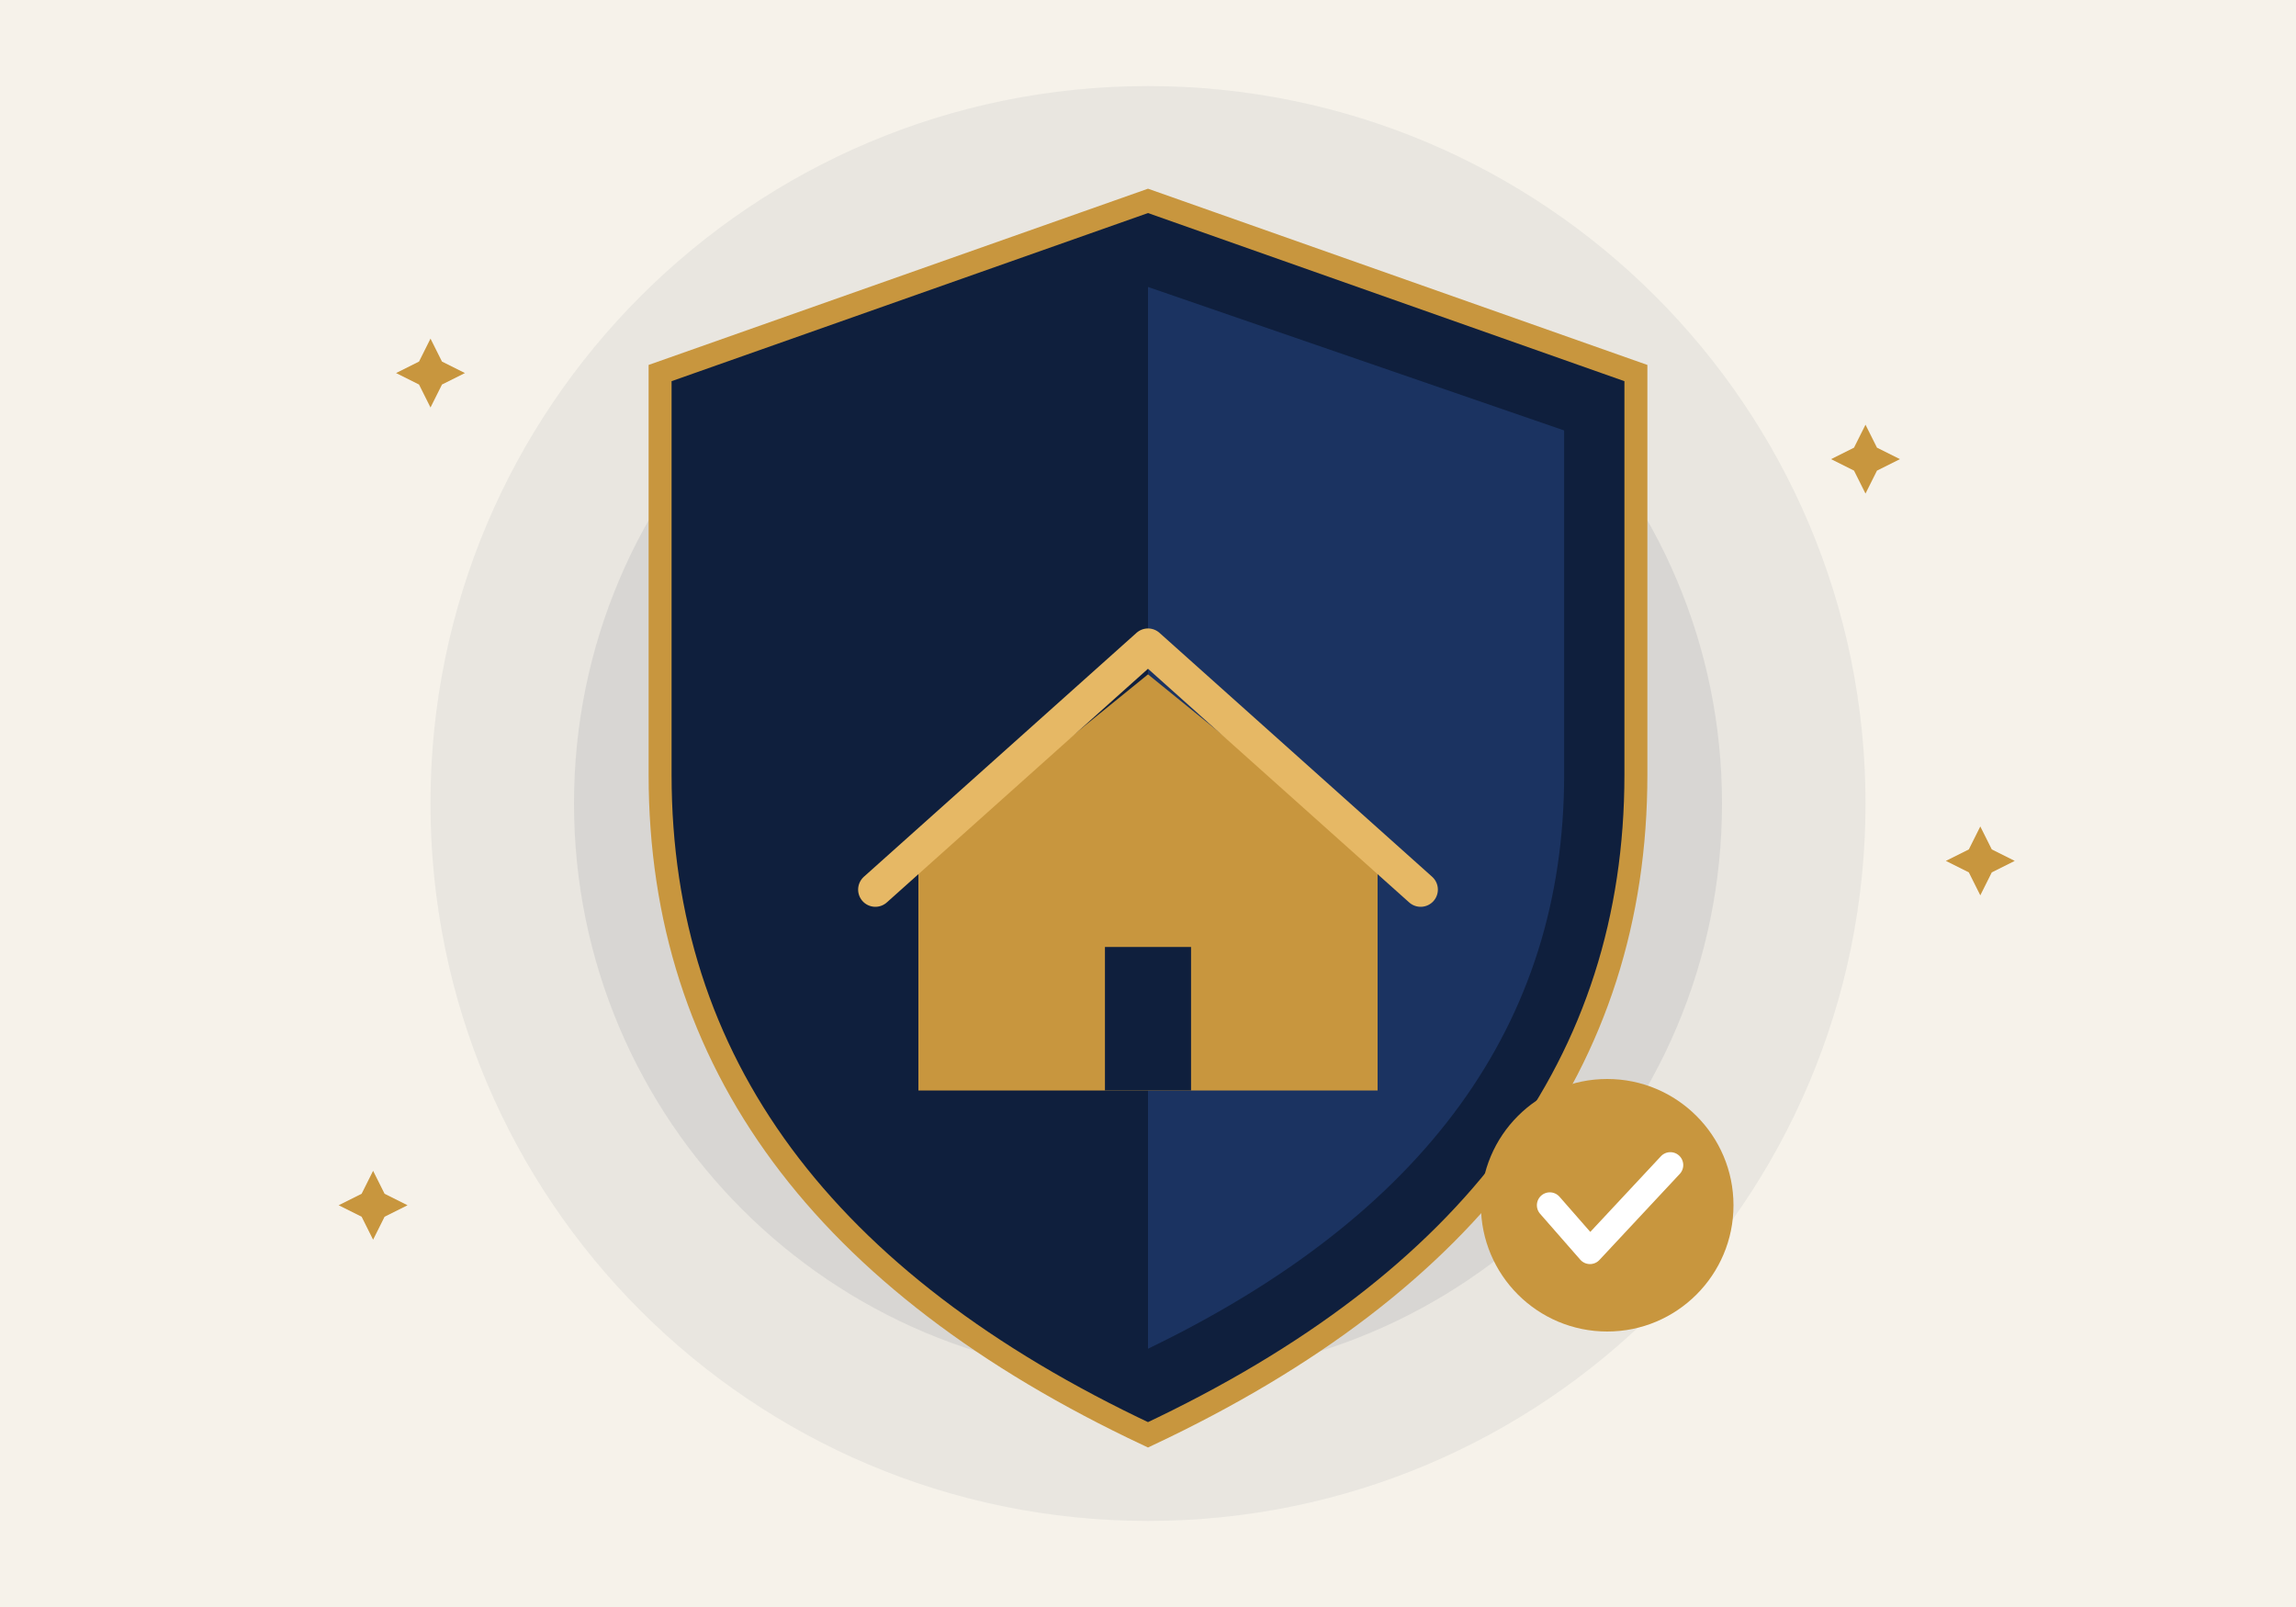
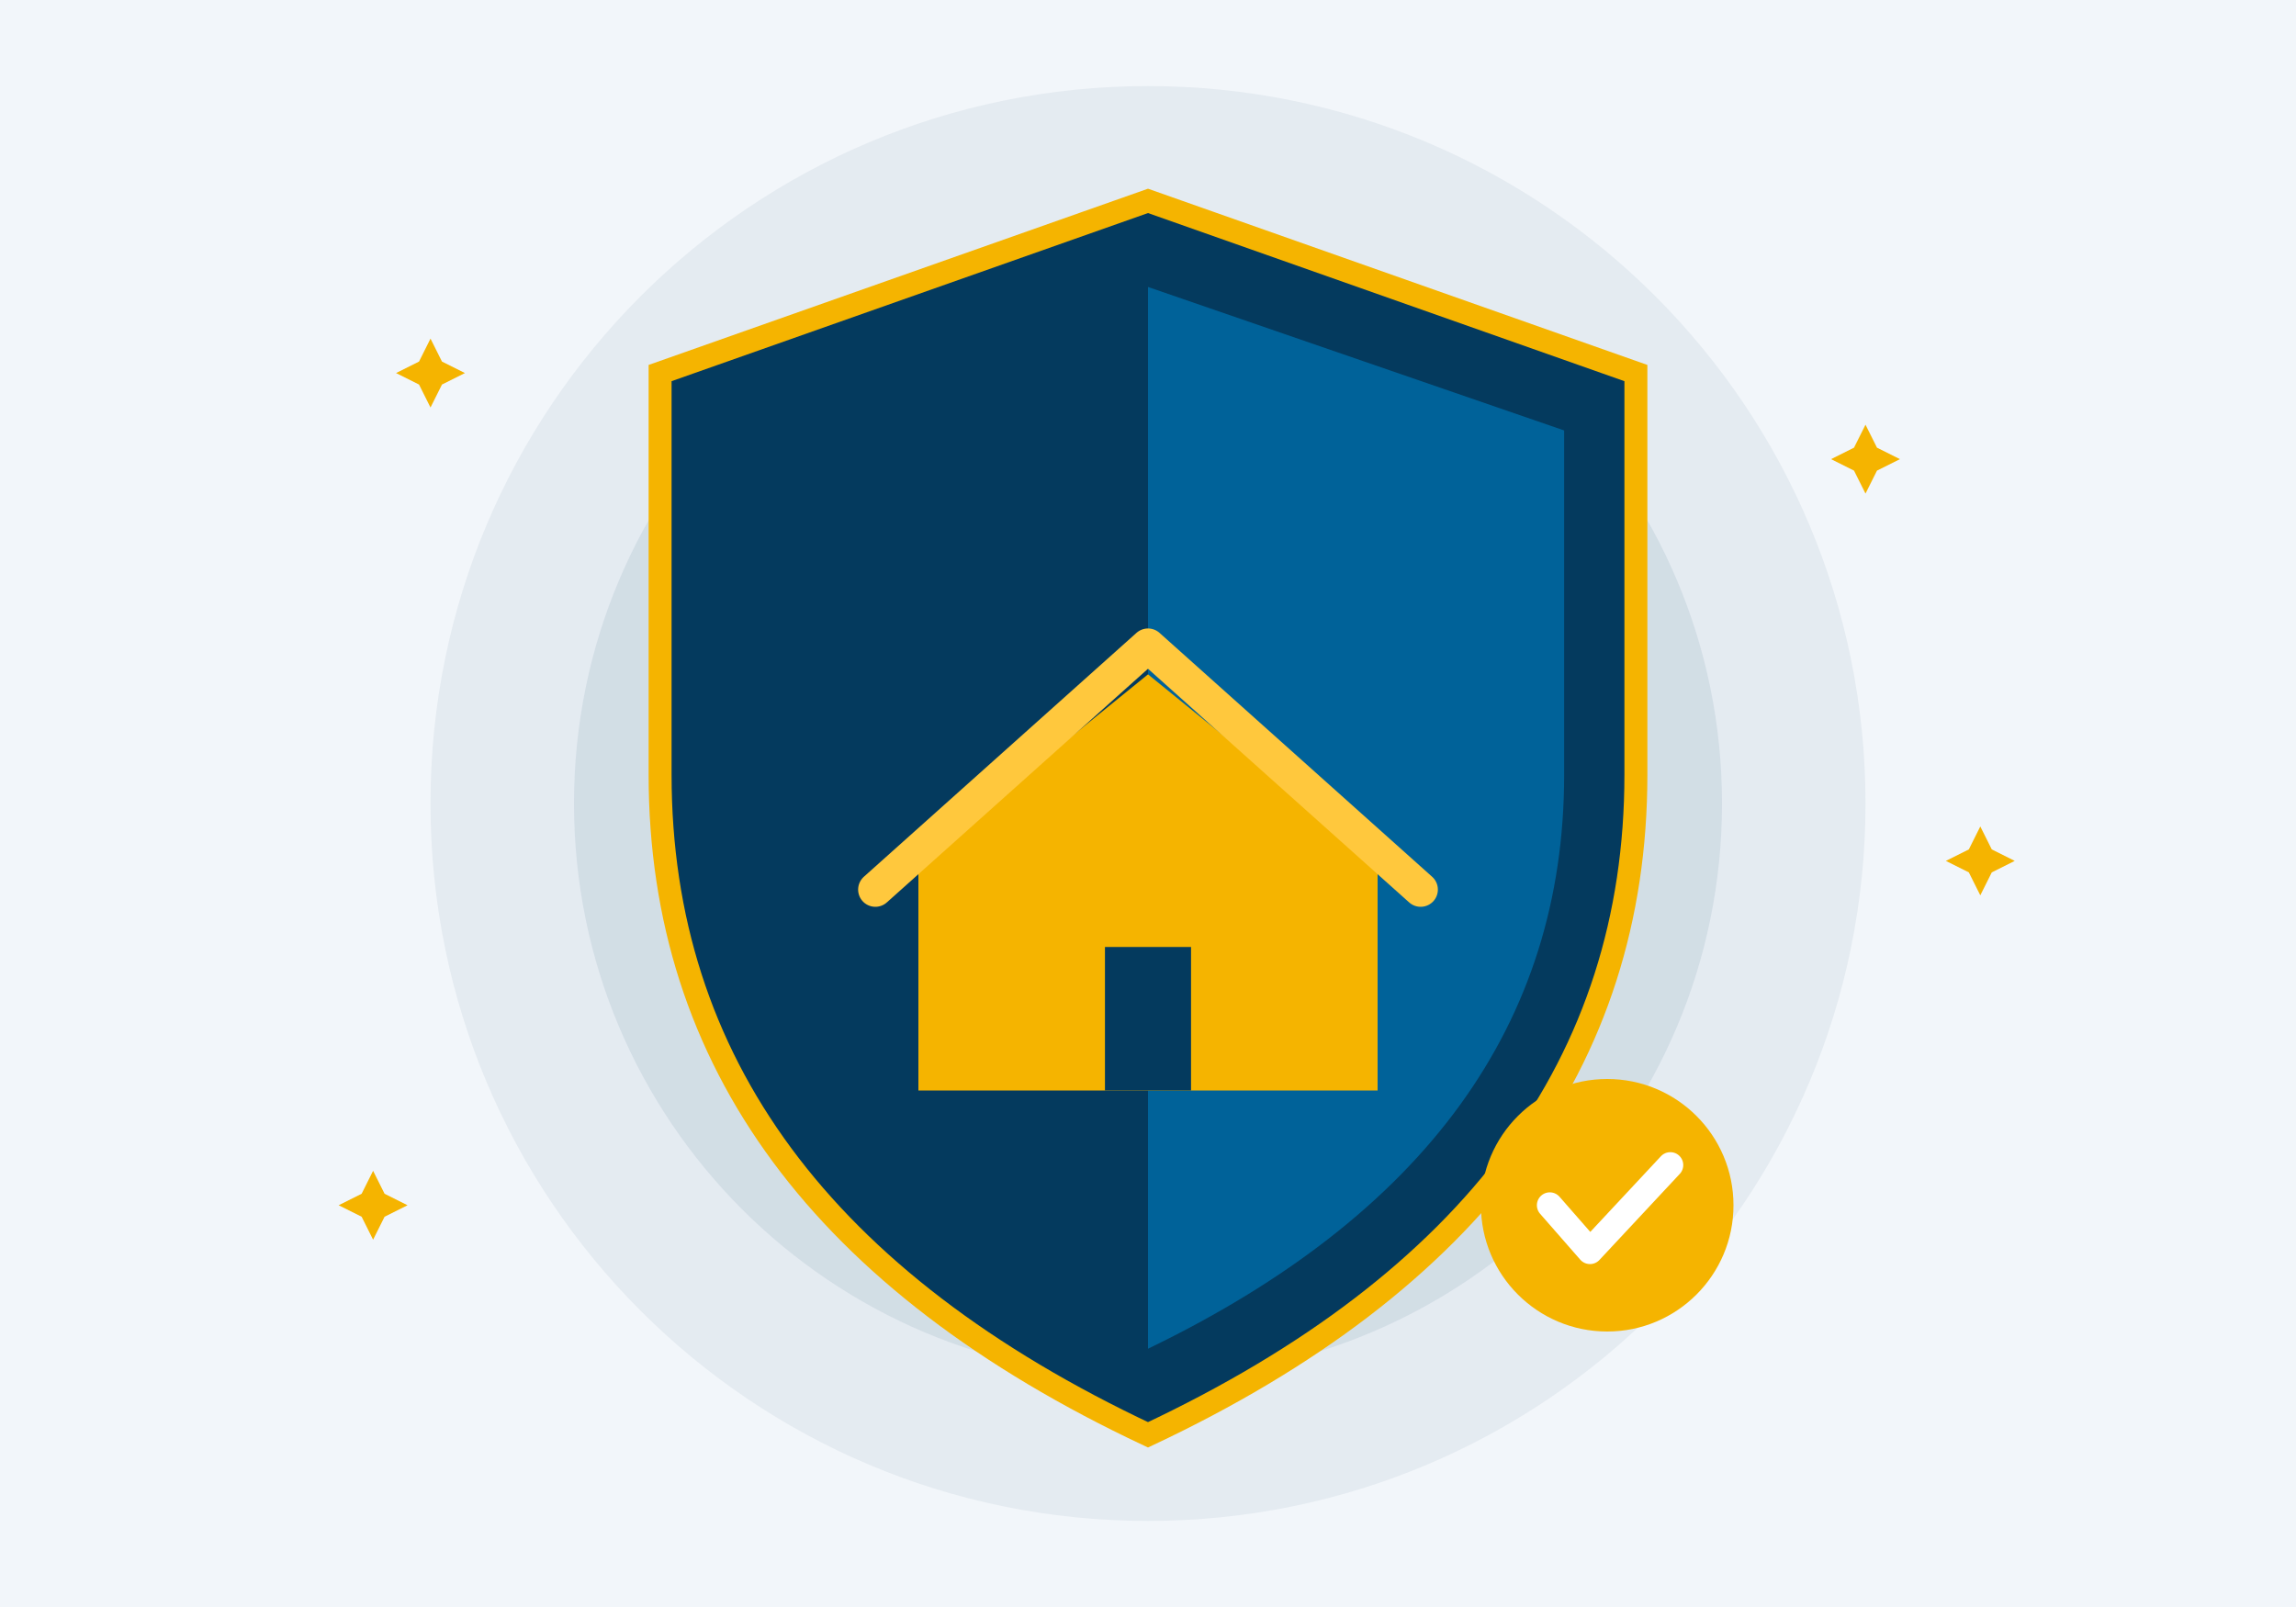
<svg xmlns="http://www.w3.org/2000/svg" viewBox="0 0 800 560" width="800" height="560" role="img" aria-labelledby="t">
  <defs />
-   <rect width="800" height="560" fill="#f6f2ea" />
-   <circle cx="400" cy="280" r="250" fill="#0f1f3d" opacity="0.06" />
-   <circle cx="400" cy="280" r="200" fill="#0f1f3d" opacity="0.08" />
-   <circle cx="400" cy="280" r="150" fill="#0f1f3d" opacity="0.1" />
-   <path d="M400 70L570 130V270Q570 420 400 500Q230 420 230 270V130Z" fill="#0f1f3d" />
-   <path d="M400 100L545 150V270Q545 400 400 470Z" fill="#1b3361" />
-   <path d="M400 70L570 130V270Q570 420 400 500Q230 420 230 270V130Z" fill="none" stroke="#c8963e" stroke-width="8" />
-   <path d="M320 300L400 235L480 300V380H320Z" fill="#c8963e" />
-   <path d="M305 310L400 225L495 310" fill="none" stroke="#e6b865" stroke-width="12" stroke-linecap="round" stroke-linejoin="round" />
-   <rect x="385" y="330" width="30" height="50" fill="#0f1f3d" />
+   <rect width="800" height="560" fill="#f2f6fa" />
+   <circle cx="400" cy="280" r="250" fill="#043a5e" opacity="0.06" />
+   <circle cx="400" cy="280" r="200" fill="#043a5e" opacity="0.08" />
+   <circle cx="400" cy="280" r="150" fill="#043a5e" opacity="0.1" />
+   <path d="M400 70L570 130V270Q570 420 400 500Q230 420 230 270V130Z" fill="#043a5e" />
+   <path d="M400 100L545 150V270Q545 400 400 470Z" fill="#006299" />
+   <path d="M400 70L570 130V270Q570 420 400 500Q230 420 230 270V130Z" fill="none" stroke="#f5b400" stroke-width="8" />
+   <path d="M320 300L400 235L480 300V380H320Z" fill="#f5b400" />
+   <path d="M305 310L400 225L495 310" fill="none" stroke="#ffc83d" stroke-width="12" stroke-linecap="round" stroke-linejoin="round" />
+   <rect x="385" y="330" width="30" height="50" fill="#043a5e" />
  <g transform="translate(560 420)">
-     <circle r="44" fill="#c8963e" />
+     <circle r="44" fill="#f5b400" />
    <path d="M-20 0L-6 16L22 -14" fill="none" stroke="#fff" stroke-width="9" stroke-linecap="round" stroke-linejoin="round" />
  </g>
-   <path d="M150 118L154 126L162 130L154 134L150 142L146 134L138 130L146 126Z" fill="#c8963e" />
-   <path d="M650 148L654 156L662 160L654 164L650 172L646 164L638 160L646 156Z" fill="#c8963e" />
-   <path d="M130 408L134 416L142 420L134 424L130 432L126 424L118 420L126 416Z" fill="#c8963e" />
-   <path d="M690 288L694 296L702 300L694 304L690 312L686 304L678 300L686 296Z" fill="#c8963e" />
+   <path d="M150 118L154 126L162 130L154 134L150 142L146 134L138 130L146 126Z" fill="#f5b400" />
+   <path d="M650 148L654 156L662 160L654 164L650 172L646 164L638 160L646 156Z" fill="#f5b400" />
+   <path d="M130 408L134 416L142 420L134 424L130 432L126 424L118 420L126 416Z" fill="#f5b400" />
+   <path d="M690 288L694 296L702 300L694 304L690 312L686 304L678 300L686 296Z" fill="#f5b400" />
</svg>
